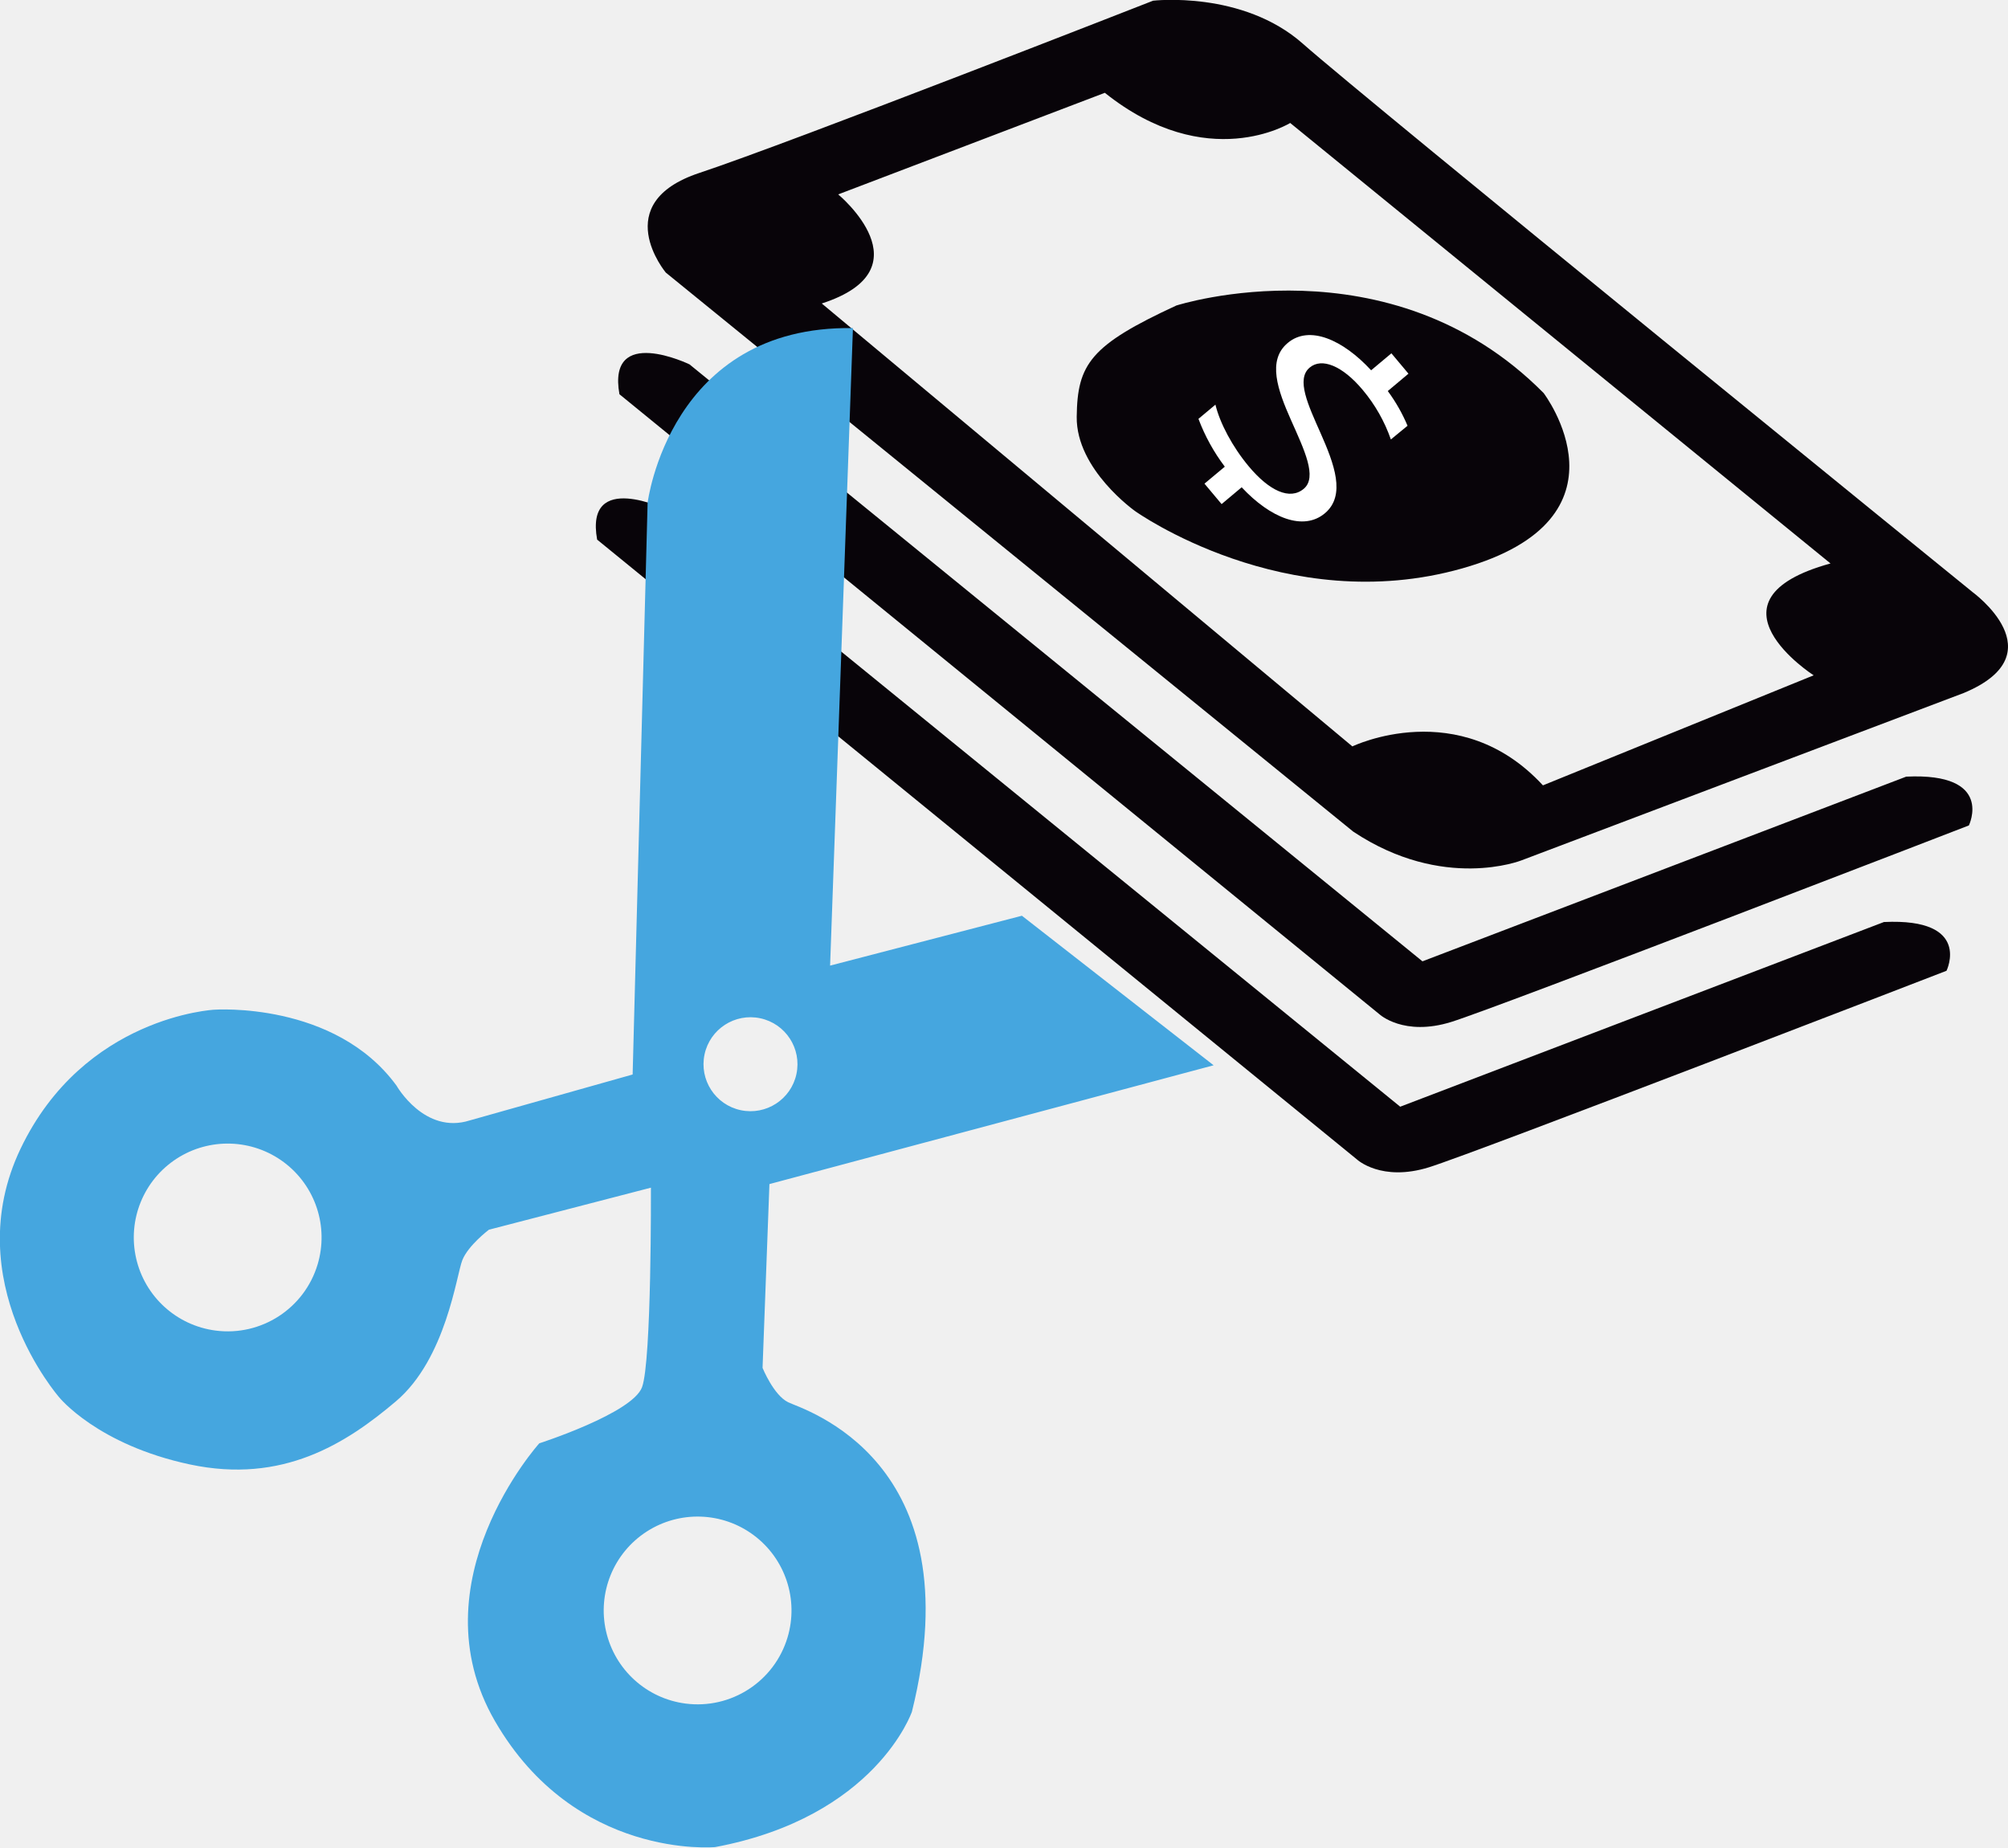
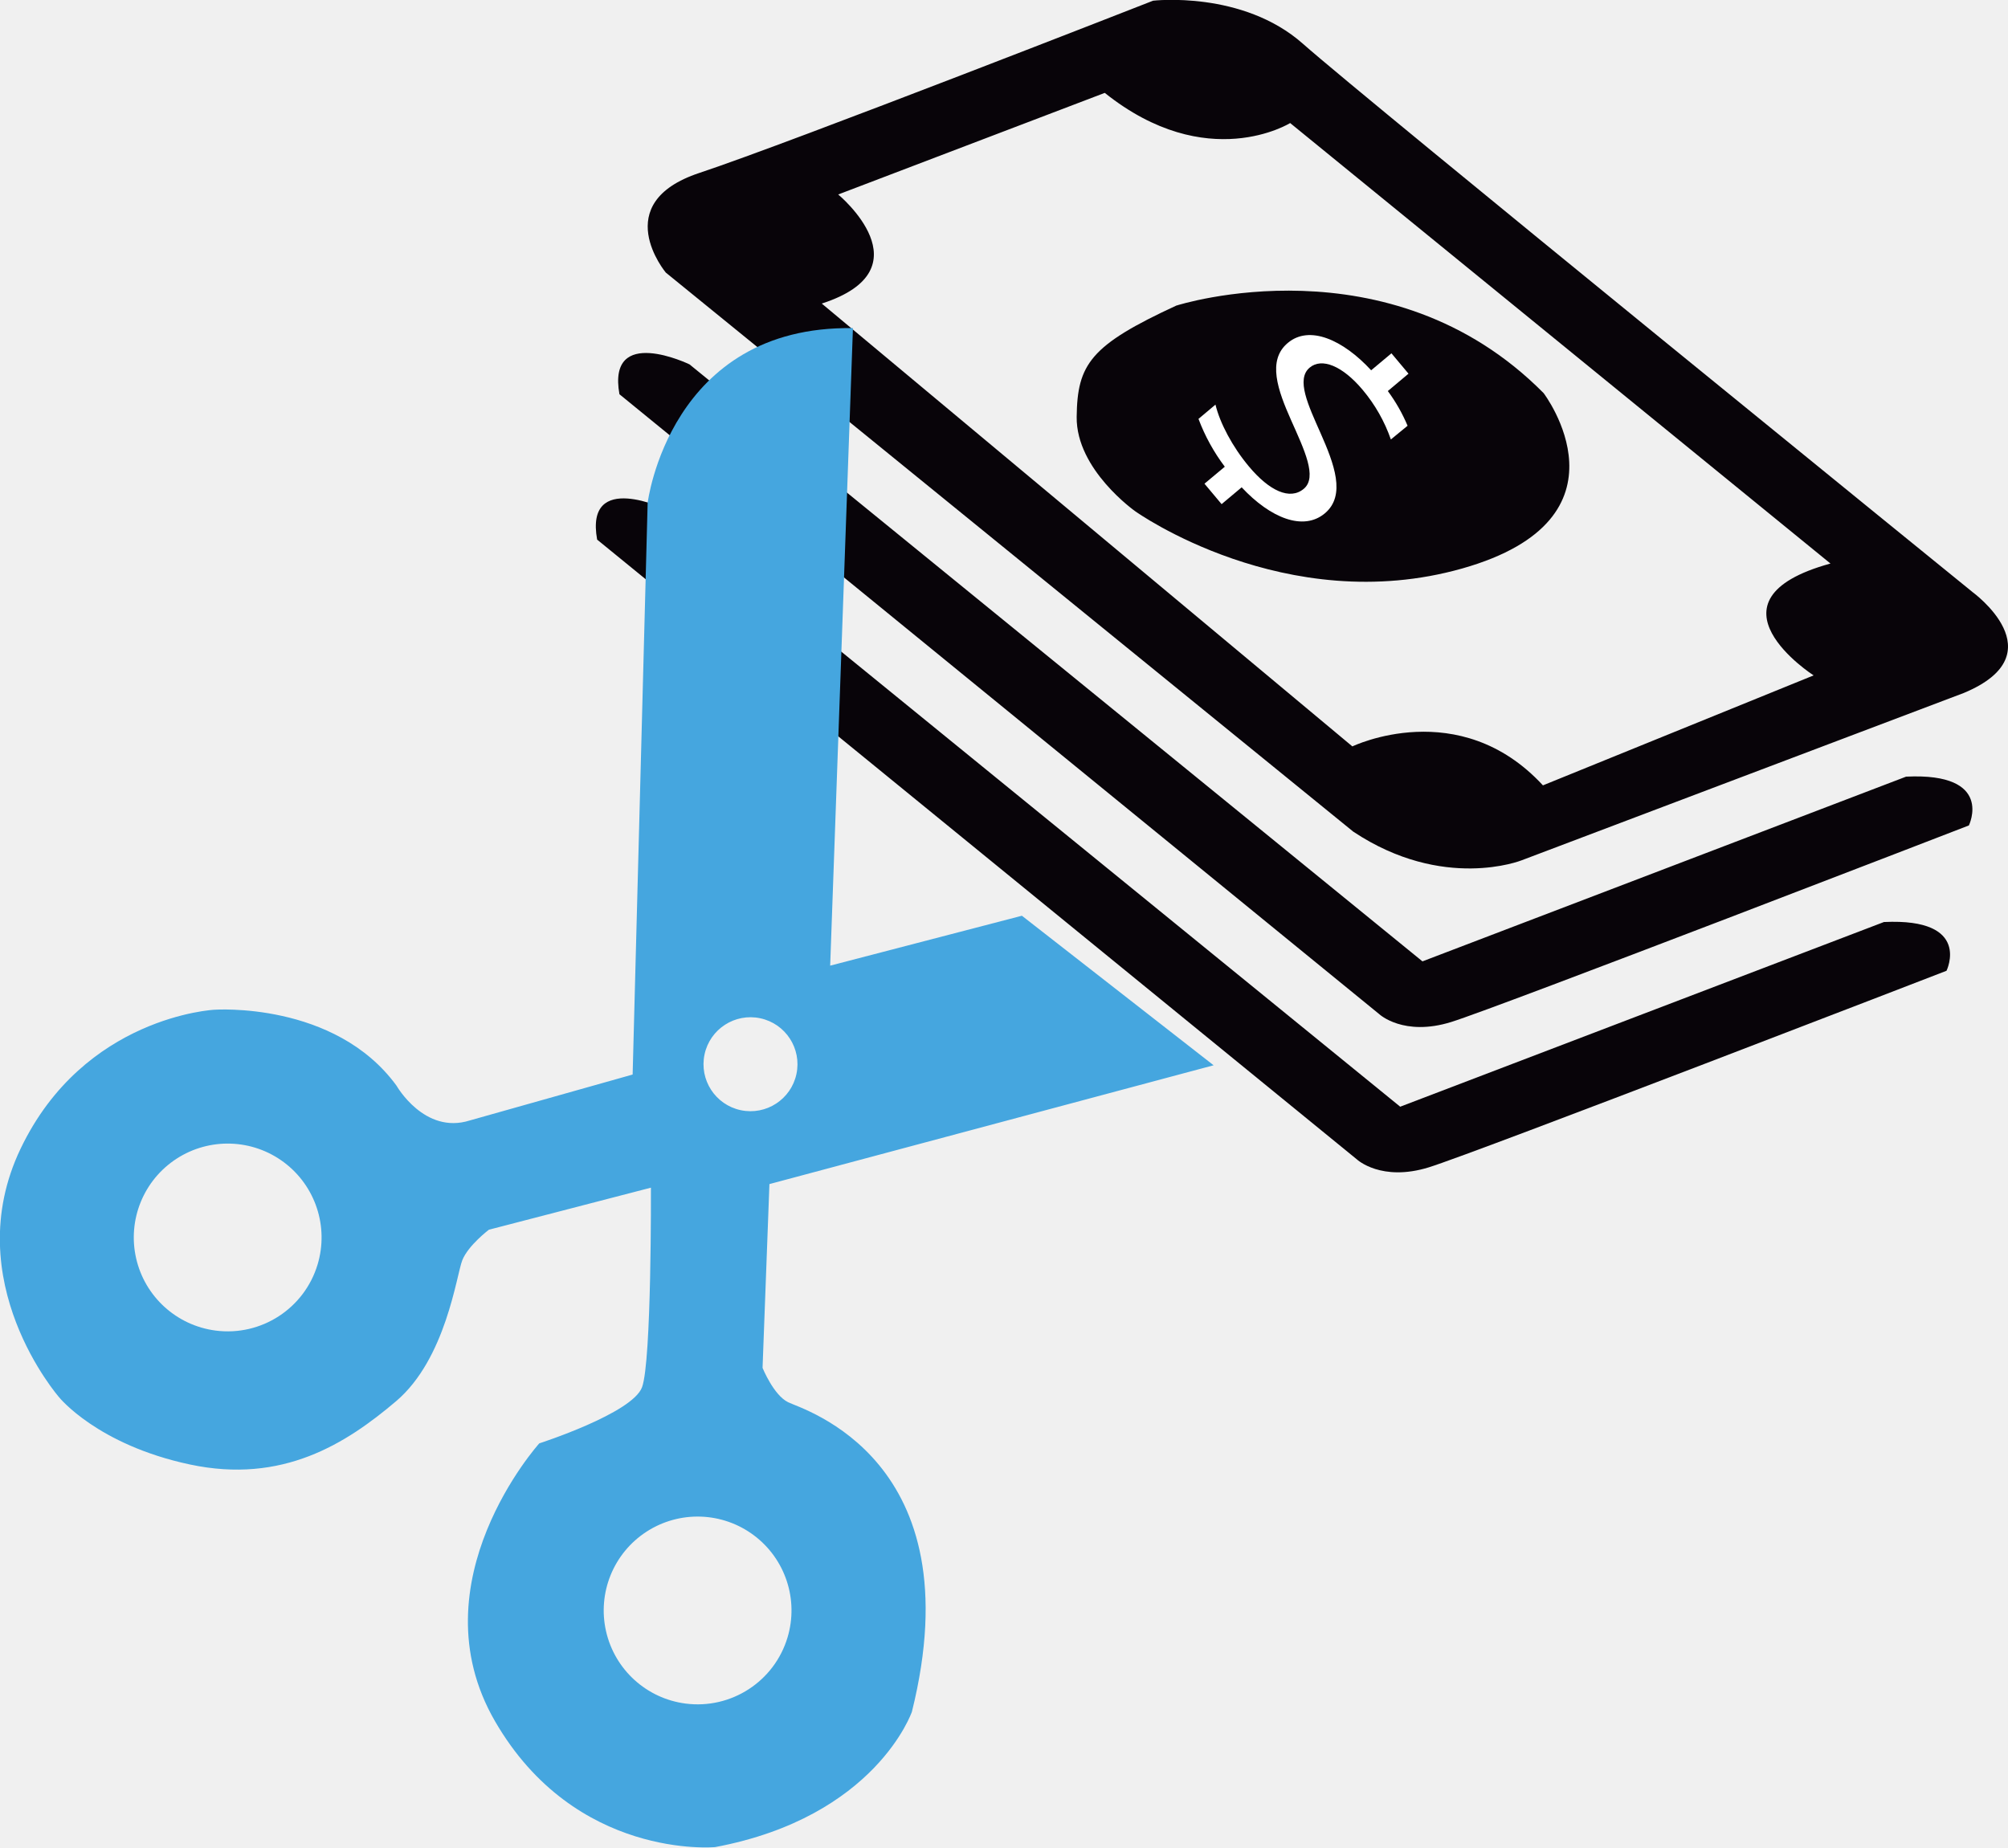
- <svg xmlns="http://www.w3.org/2000/svg" viewBox="0 0 520.54 478.96" width="520.54" height="478.96">
+ <svg xmlns="http://www.w3.org/2000/svg" width="520.54" height="478.96">
  <defs>
    <style>.cls-1{fill:#080409}.cls-2{fill:#fff}.cls-3{fill:#45a6df}</style>
  </defs>
  <g id="cash">
-     <path d="M488.38 239.04l-125.4 47.88-190.04-154.74s-21.42-10.4-18.14 7.72l197 160.72s6.3 5.85 18.65 2 134.15-50.94 134.15-50.94 6.72-13.73-16.22-12.64zm5.77-37.69l-125.4 47.88-190-154.76s-21.43-10.38-18.17 7.74l197 160.73s6.3 5.85 18.65 2S510.4 214 510.4 214s6.7-13.74-16.25-12.65zm17.13-47.91S353.48 25.3 337.8 11.38 298.92.18 298.92.18s-93.94 36.8-117.64 44.66-8.68 25.83-8.68 25.83L350.8 215.6c23.34 15.53 43.63 7.45 43.63 7.45l114.67-43.4c24.4-10.18 2.18-26.2 2.18-26.2zm-111.3 50.17c-21.7-23.52-49.4-10.1-49.4-10.1L213.03 78.68c27.67-8.95 4.26-28.28 4.26-28.28l69.12-26.34c26.55 21.22 48.05 7.82 48.05 7.82l140.07 114.2c-34.67 9.53-4.37 29-4.37 29zM305.04 79.18s55.13-17.67 95.12 22.72c0 0 24.72 32.48-21.1 45.46s-84.77-14.83-84.77-14.83-15.33-10.78-15.17-24.46 3.54-18.58 25.9-28.9z" class="cls-1" />
-     <path d="M360.56 113.93a40.84 40.84 0 0 0-7.28-12.82c-5.32-6.36-10.66-8.42-13.75-5.83-3.64 3-.37 9.83 2.83 17.06 3.44 7.8 6.65 16.08 1.08 20.74s-14.1 1.23-21.56-6.75l-5.2 4.36-4.44-5.3 5.27-4.4a49.32 49.32 0 0 1-6.83-12.4l4.4-3.68c1.15 4.77 4.4 10.92 8.64 16 5.33 6.37 10.65 8.83 14.25 5.82s.12-10.14-3.3-17.83-6.25-15.5-.83-20c5.57-4.67 14.26-.86 21.6 7.1l5.26-4.4 4.42 5.28-5.36 4.5a43.65 43.65 0 0 1 5.12 9z" class="cls-2" />
+     <path d="M488.38 239.04l-125.4 47.88-190.04-154.74s-21.42-10.4-18.14 7.72l197 160.72s6.3 5.85 18.65 2 134.15-50.94 134.15-50.94 6.72-13.73-16.22-12.64zm5.77-37.7l-125.4 47.9-190-154.77s-21.43-10.38-18.17 7.74l197 160.74s6.3 5.85 18.65 2S510.4 214 510.4 214s6.7-13.74-16.25-12.65zm17.13-47.9S353.48 25.3 337.8 11.38 298.92.18 298.92.18s-93.94 36.8-117.64 44.66-8.68 25.83-8.68 25.83L350.8 215.6c23.34 15.53 43.63 7.45 43.63 7.45l114.67-43.4c24.4-10.18 2.18-26.2 2.18-26.2zm-111.3 50.17c-21.7-23.5-49.4-10.1-49.4-10.1L213.03 78.7c27.67-8.95 4.26-28.28 4.26-28.28l69.1-26.34c26.56 21.22 48.06 7.82 48.06 7.82l140.07 114.2c-34.67 9.53-4.37 29-4.37 29zM305.04 79.2s55.13-17.67 95.12 22.72c0 0 24.72 32.48-21.1 45.46s-84.77-14.83-84.77-14.83-15.34-10.78-15.18-24.46 3.54-18.58 25.9-28.9z" class="cls-1" />
+     <path d="M360.56 113.93a40.84 40.84 0 0 0-7.28-12.82c-5.32-6.35-10.66-8.4-13.75-5.82-3.64 3-.37 9.83 2.83 17.06 3.44 7.8 6.65 16.08 1.08 20.74s-14.1 1.23-21.56-6.75l-5.2 4.36-4.44-5.3 5.27-4.4a49.32 49.32 0 0 1-6.82-12.4l4.4-3.7c1.15 4.78 4.4 10.93 8.64 16 5.33 6.38 10.65 8.84 14.25 5.83s.12-10.14-3.3-17.83-6.25-15.5-.83-20c5.57-4.67 14.26-.86 21.6 7.1l5.26-4.4 4.42 5.28-5.36 4.5a43.65 43.65 0 0 1 5.12 9z" class="cls-2" />
  </g>
-   <path id="tij" d="M204.3 363.53c-3.77-1.85-6.62-8.9-6.62-8.9l1.78-47.65 115.15-30.8-49.7-38.77-49.72 12.93 5.92-165.28c-47.6-.73-53.23 45.32-53.23 45.32L164 278.57l-42.2 11.9c-11.77 3.75-19-9-19-9-16-21.94-47.23-19.7-47.23-19.7s-33.78 1.68-50.22 36 10 64.5 10 64.5 9.9 12.3 33.9 17.4 40.46-5.4 53.42-16.4 15.65-32.68 17.17-36.54 6.9-7.92 6.9-7.92l42-10.9s.2 44.94-2.3 51.72-26.64 14.56-26.64 14.56-32.35 35.93-11.5 72 57.1 32.68 57.1 32.68c41.68-7.84 51-35.1 51-35.1 16.27-65.42-28.3-78.38-32.1-80.23zM55.9 344.96a24.34 24.34 0 1 1 26.44-17.16 24.34 24.34 0 0 1-26.44 17.16zm126.74-71.6a12.18 12.18 0 1 1 9.38 14.46 12.18 12.18 0 0 1-9.38-14.45zm-4.92 168.3a24.34 24.34 0 1 1 26.44-17.16 24.34 24.34 0 0 1-26.44 17.16z" class="cls-3" />
+   <path id="tij" d="M204.3 363.53c-3.77-1.85-6.62-8.9-6.62-8.9l1.78-47.65 115.15-30.8-49.7-38.77-49.7 12.94 5.9-165.28c-47.6-.73-53.22 45.32-53.22 45.32L164 278.58l-42.2 11.9c-11.77 3.74-19-9-19-9-16-21.95-47.23-19.7-47.23-19.7s-33.78 1.67-50.22 36 10 64.5 10 64.5 9.9 12.3 33.9 17.4 40.46-5.4 53.42-16.4 15.65-32.7 17.17-36.55 6.9-7.92 6.9-7.92l42-10.9s.2 44.95-2.3 51.73-26.64 14.56-26.64 14.56-32.35 35.92-11.5 72 57.1 32.67 57.1 32.67c41.68-7.84 51-35.1 51-35.1 16.27-65.42-28.3-78.38-32.1-80.23zM55.9 344.96a24.34 24.34 0 1 1 26.44-17.16 24.34 24.34 0 0 1-26.44 17.16zm126.74-71.6a12.18 12.18 0 1 1 9.38 14.46 12.18 12.18 0 0 1-9.38-14.45zm-4.92 168.3a24.34 24.34 0 1 1 26.44-17.16 24.34 24.34 0 0 1-26.44 17.16z" class="cls-3" />
</svg>
